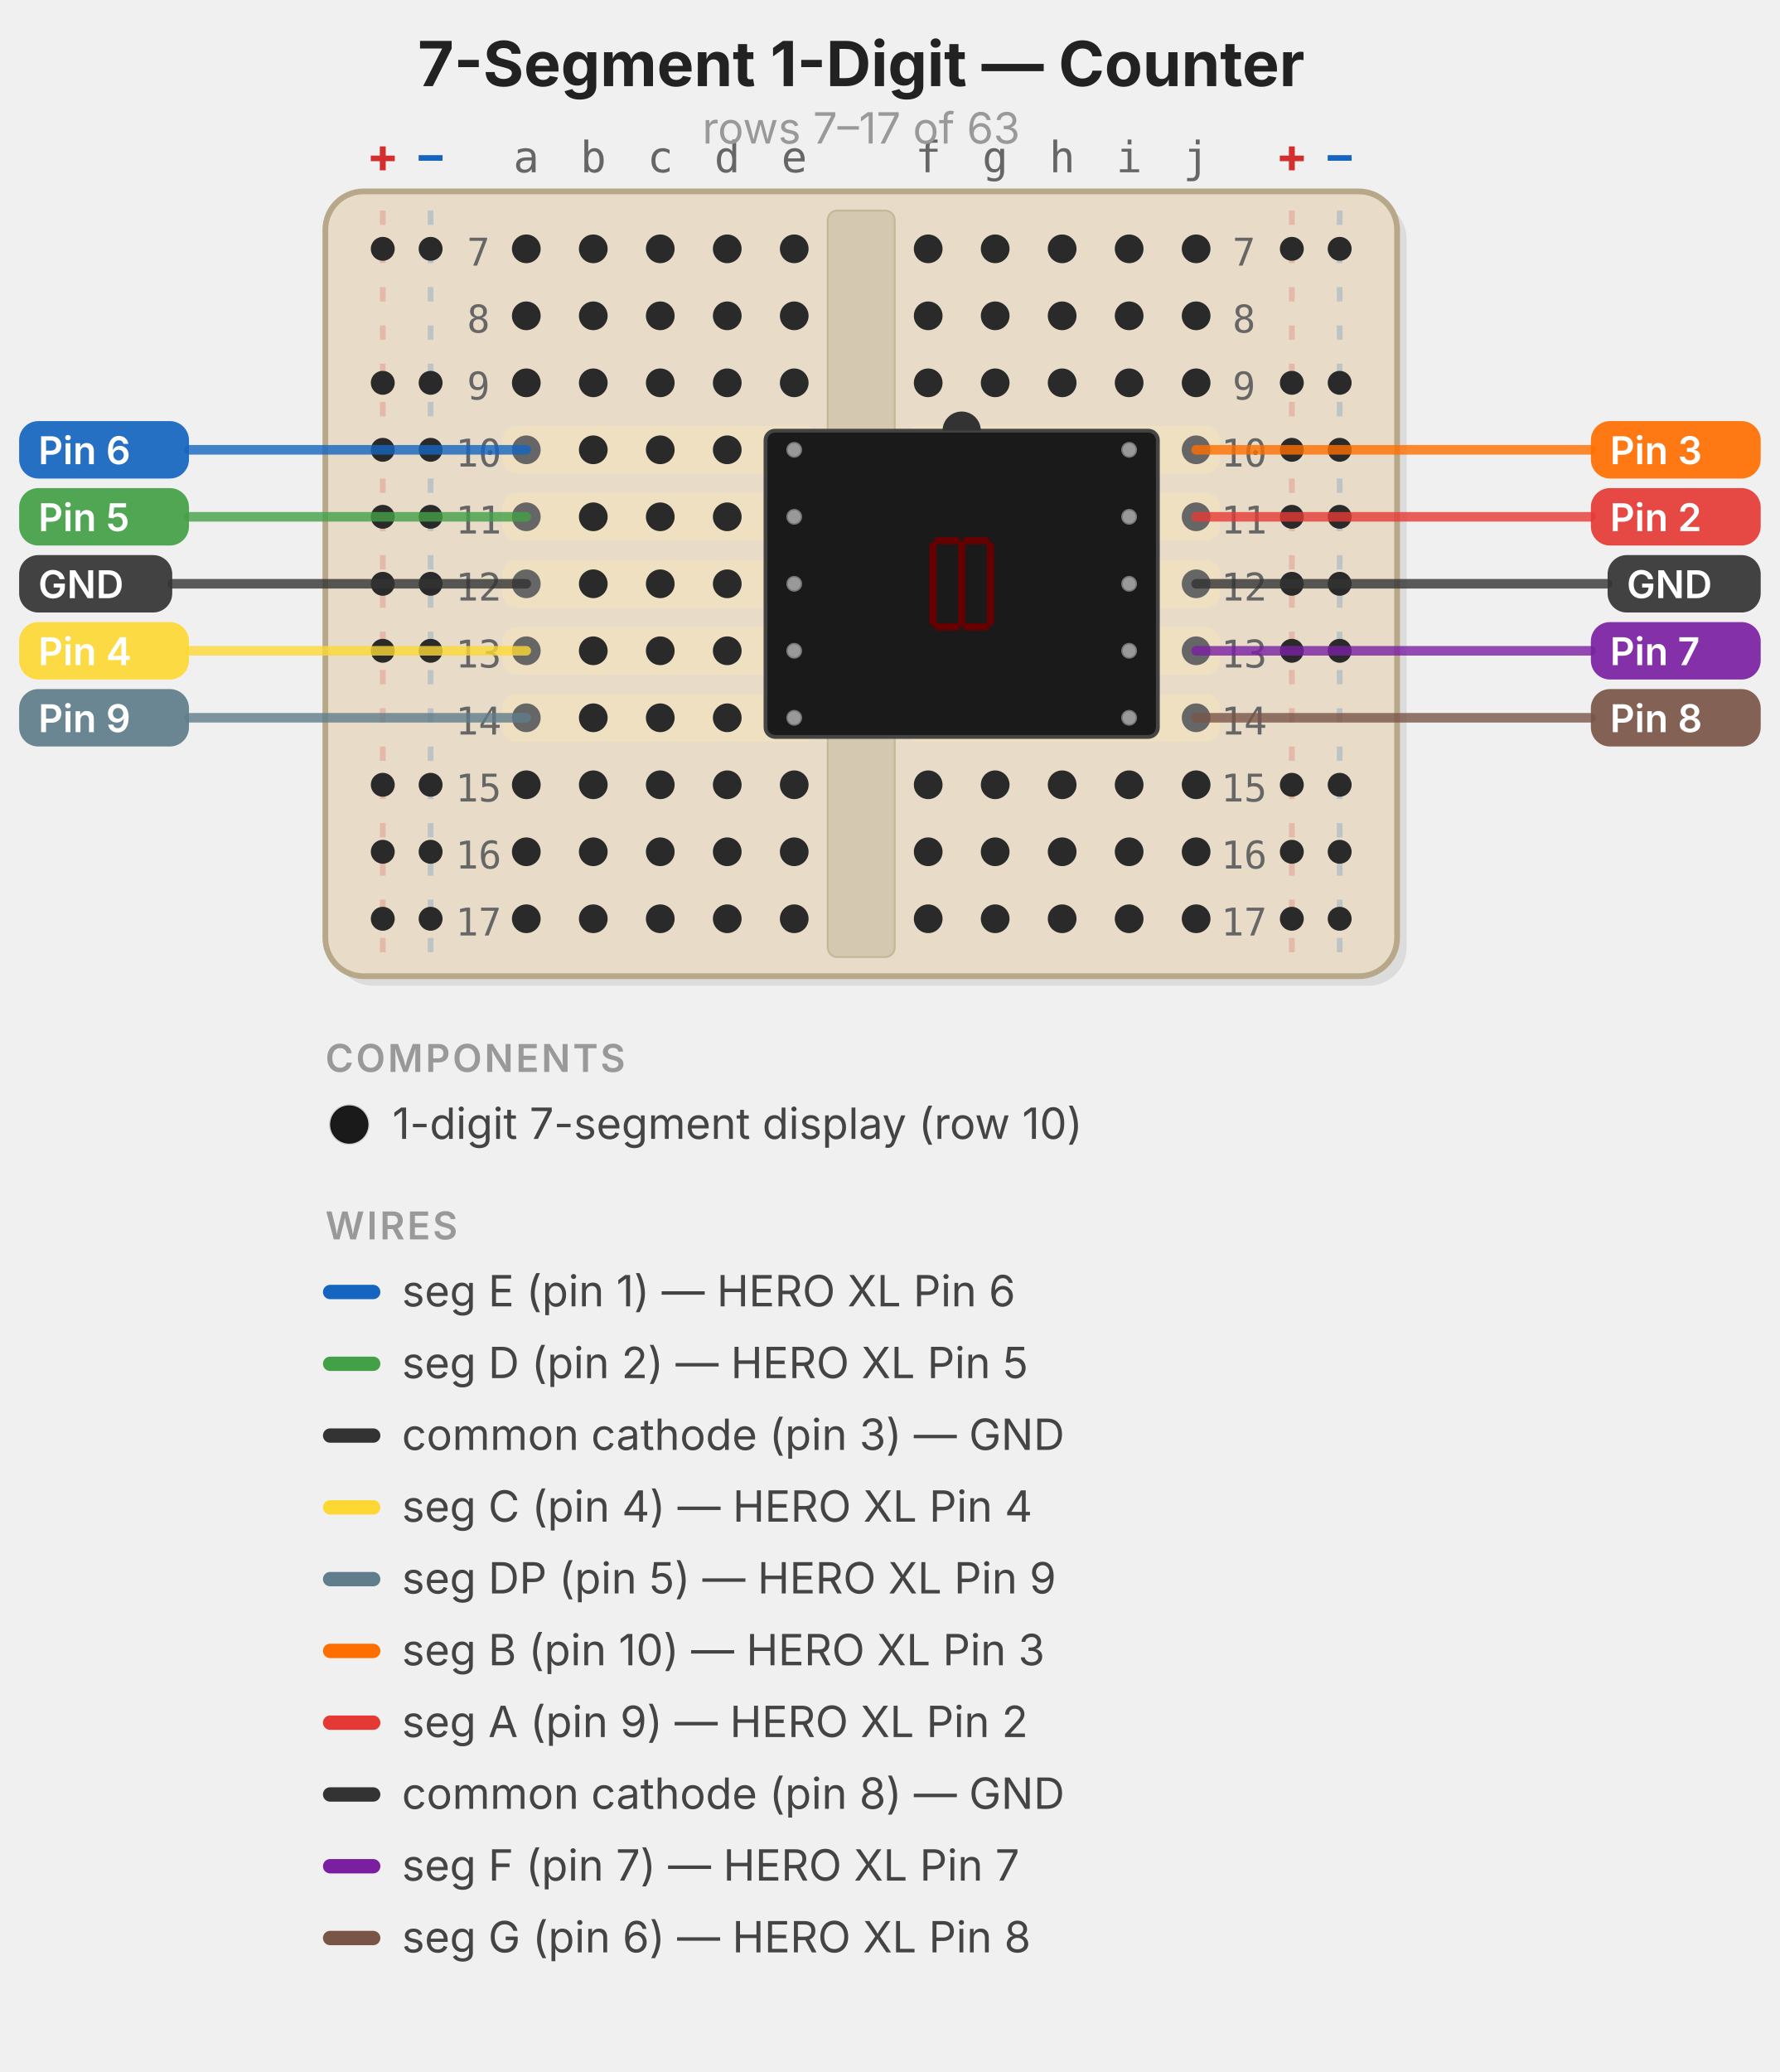
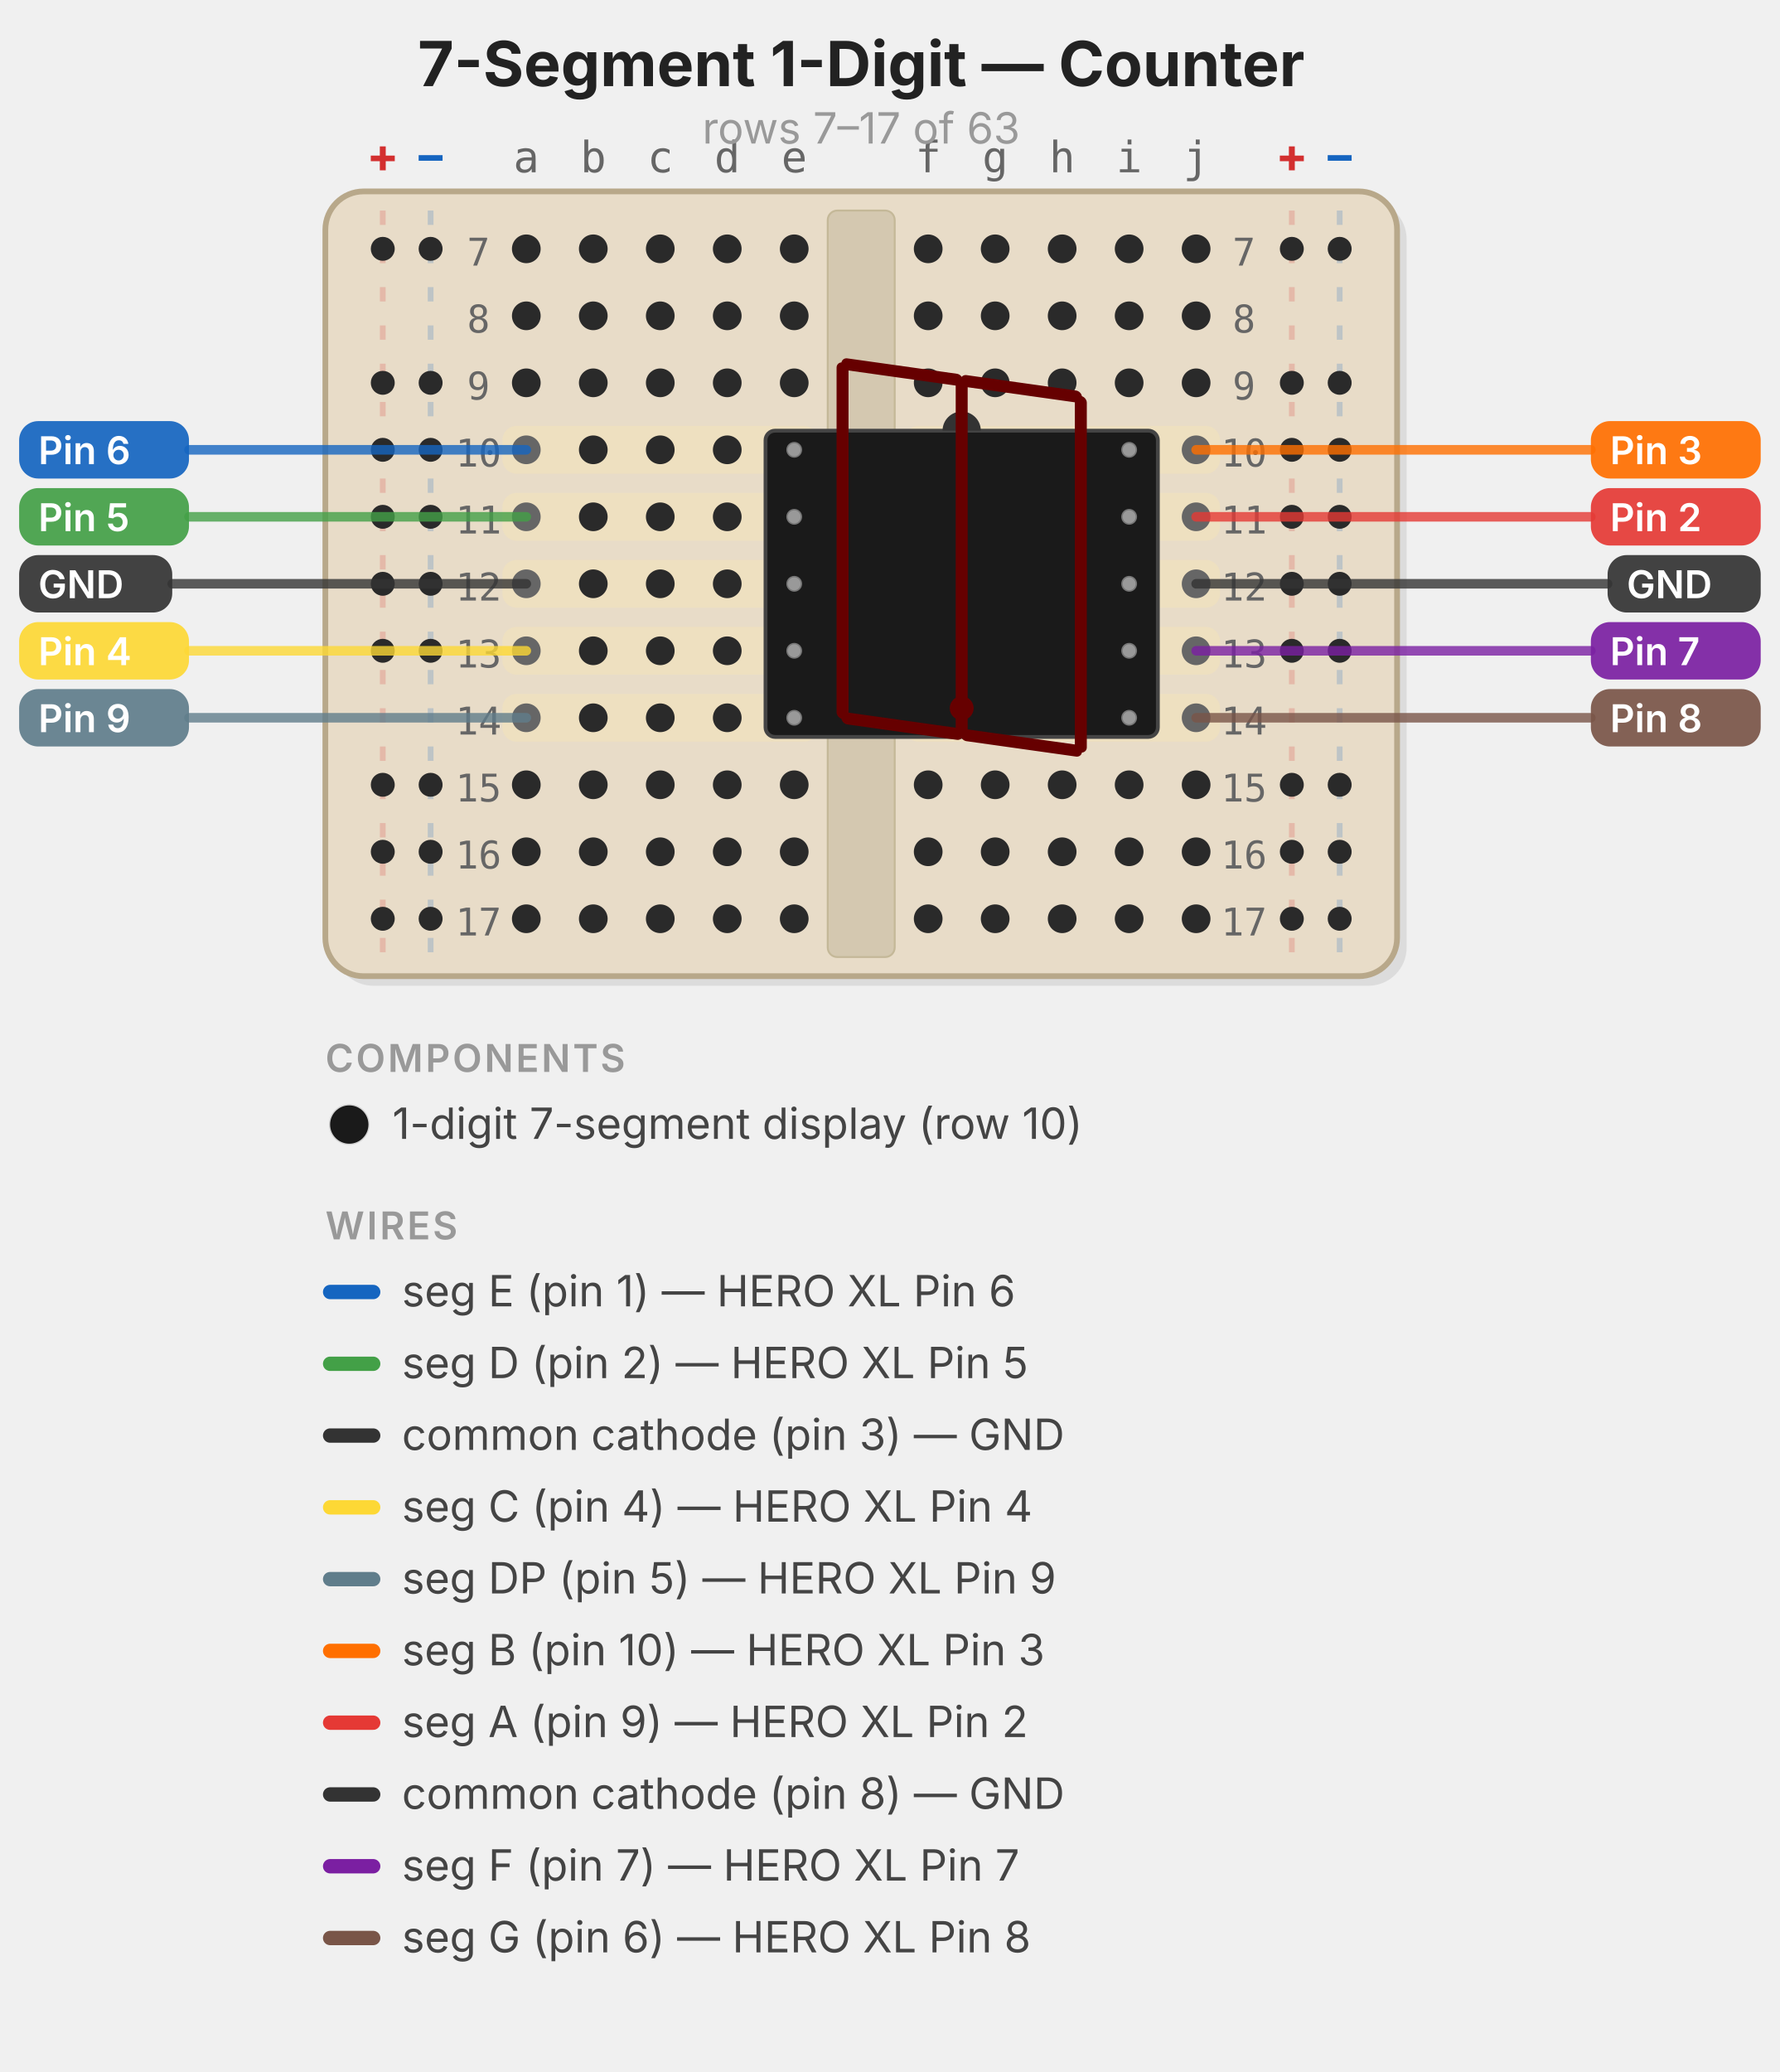
<svg xmlns="http://www.w3.org/2000/svg" viewBox="0 0 372 433" width="372" height="433" style="background:#fff">
  <rect x="70.0" y="42.0" width="224.0" height="164.0" rx="8" fill="#00000015" />
  <rect x="68.0" y="40.0" width="224.0" height="164.0" rx="8" fill="#e8dcc8" stroke="#b8a88a" stroke-width="1.2" />
  <rect x="173.0" y="44.0" width="14.0" height="156.0" rx="2" fill="#d4c8b0" stroke="#c4b898" stroke-width="0.4" />
  <line x1="80.0" y1="44.0" x2="80.0" y2="200.0" stroke="#d32f2f" stroke-width="1.2" opacity="0.2" stroke-dasharray="3,5" />
  <line x1="90.0" y1="44.0" x2="90.0" y2="200.0" stroke="#1565c0" stroke-width="1.2" opacity="0.2" stroke-dasharray="3,5" />
  <line x1="270.0" y1="44.0" x2="270.0" y2="200.0" stroke="#d32f2f" stroke-width="1.2" opacity="0.2" stroke-dasharray="3,5" />
  <line x1="280.0" y1="44.0" x2="280.0" y2="200.0" stroke="#1565c0" stroke-width="1.2" opacity="0.2" stroke-dasharray="3,5" />
  <rect x="105.0" y="89.0" width="66.0" height="10.0" rx="3" fill="#ffeaa7" opacity="0.25" />
  <rect x="189.0" y="89.0" width="66.0" height="10.0" rx="3" fill="#ffeaa7" opacity="0.25" />
  <rect x="105.0" y="103.0" width="66.0" height="10.0" rx="3" fill="#ffeaa7" opacity="0.25" />
  <rect x="189.0" y="103.0" width="66.0" height="10.0" rx="3" fill="#ffeaa7" opacity="0.25" />
  <rect x="105.0" y="117.0" width="66.0" height="10.0" rx="3" fill="#ffeaa7" opacity="0.25" />
  <rect x="189.0" y="117.0" width="66.0" height="10.0" rx="3" fill="#ffeaa7" opacity="0.25" />
  <rect x="105.0" y="131.0" width="66.0" height="10.0" rx="3" fill="#ffeaa7" opacity="0.25" />
  <rect x="189.0" y="131.0" width="66.0" height="10.0" rx="3" fill="#ffeaa7" opacity="0.25" />
  <rect x="105.0" y="145.0" width="66.0" height="10.0" rx="3" fill="#ffeaa7" opacity="0.25" />
  <rect x="189.0" y="145.0" width="66.0" height="10.0" rx="3" fill="#ffeaa7" opacity="0.25" />
  <circle cx="110.0" cy="52.0" r="3.0" fill="#2a2a2a" />
  <circle cx="110.0" cy="66.0" r="3.0" fill="#2a2a2a" />
  <circle cx="110.0" cy="80.0" r="3.0" fill="#2a2a2a" />
  <circle cx="110.0" cy="94.0" r="3.0" fill="#666" />
  <circle cx="110.0" cy="108.0" r="3.0" fill="#666" />
  <circle cx="110.0" cy="122.0" r="3.0" fill="#666" />
  <circle cx="110.0" cy="136.0" r="3.0" fill="#666" />
  <circle cx="110.0" cy="150.0" r="3.0" fill="#666" />
  <circle cx="110.0" cy="164.0" r="3.0" fill="#2a2a2a" />
  <circle cx="110.0" cy="178.0" r="3.0" fill="#2a2a2a" />
  <circle cx="110.0" cy="192.0" r="3.0" fill="#2a2a2a" />
  <circle cx="124.0" cy="52.0" r="3.0" fill="#2a2a2a" />
  <circle cx="124.0" cy="66.0" r="3.0" fill="#2a2a2a" />
  <circle cx="124.0" cy="80.0" r="3.0" fill="#2a2a2a" />
  <circle cx="124.0" cy="94.0" r="3.0" fill="#2a2a2a" />
  <circle cx="124.0" cy="108.0" r="3.0" fill="#2a2a2a" />
  <circle cx="124.0" cy="122.0" r="3.0" fill="#2a2a2a" />
  <circle cx="124.0" cy="136.0" r="3.0" fill="#2a2a2a" />
  <circle cx="124.0" cy="150.0" r="3.0" fill="#2a2a2a" />
  <circle cx="124.0" cy="164.0" r="3.0" fill="#2a2a2a" />
  <circle cx="124.0" cy="178.0" r="3.0" fill="#2a2a2a" />
  <circle cx="124.0" cy="192.0" r="3.0" fill="#2a2a2a" />
  <circle cx="138.0" cy="52.0" r="3.0" fill="#2a2a2a" />
  <circle cx="138.0" cy="66.0" r="3.0" fill="#2a2a2a" />
  <circle cx="138.0" cy="80.0" r="3.0" fill="#2a2a2a" />
  <circle cx="138.0" cy="94.0" r="3.0" fill="#2a2a2a" />
  <circle cx="138.0" cy="108.0" r="3.0" fill="#2a2a2a" />
  <circle cx="138.0" cy="122.0" r="3.0" fill="#2a2a2a" />
  <circle cx="138.0" cy="136.0" r="3.0" fill="#2a2a2a" />
  <circle cx="138.0" cy="150.0" r="3.0" fill="#2a2a2a" />
  <circle cx="138.0" cy="164.0" r="3.0" fill="#2a2a2a" />
  <circle cx="138.0" cy="178.0" r="3.0" fill="#2a2a2a" />
  <circle cx="138.0" cy="192.0" r="3.0" fill="#2a2a2a" />
  <circle cx="152.0" cy="52.0" r="3.0" fill="#2a2a2a" />
  <circle cx="152.0" cy="66.0" r="3.0" fill="#2a2a2a" />
  <circle cx="152.0" cy="80.0" r="3.0" fill="#2a2a2a" />
  <circle cx="152.0" cy="94.0" r="3.0" fill="#2a2a2a" />
  <circle cx="152.0" cy="108.0" r="3.0" fill="#2a2a2a" />
  <circle cx="152.0" cy="122.0" r="3.0" fill="#2a2a2a" />
  <circle cx="152.0" cy="136.0" r="3.0" fill="#2a2a2a" />
  <circle cx="152.0" cy="150.0" r="3.0" fill="#2a2a2a" />
  <circle cx="152.0" cy="164.0" r="3.0" fill="#2a2a2a" />
  <circle cx="152.0" cy="178.0" r="3.0" fill="#2a2a2a" />
  <circle cx="152.0" cy="192.0" r="3.0" fill="#2a2a2a" />
  <circle cx="166.0" cy="52.0" r="3.0" fill="#2a2a2a" />
  <circle cx="166.0" cy="66.0" r="3.0" fill="#2a2a2a" />
  <circle cx="166.0" cy="80.0" r="3.0" fill="#2a2a2a" />
  <circle cx="166.0" cy="94.0" r="3.0" fill="#2a2a2a" />
  <circle cx="166.0" cy="108.0" r="3.0" fill="#2a2a2a" />
  <circle cx="166.0" cy="122.0" r="3.0" fill="#2a2a2a" />
  <circle cx="166.0" cy="136.0" r="3.0" fill="#2a2a2a" />
  <circle cx="166.0" cy="150.0" r="3.0" fill="#2a2a2a" />
  <circle cx="166.0" cy="164.0" r="3.0" fill="#2a2a2a" />
  <circle cx="166.0" cy="178.0" r="3.0" fill="#2a2a2a" />
  <circle cx="166.0" cy="192.0" r="3.0" fill="#2a2a2a" />
  <circle cx="194.0" cy="52.0" r="3.0" fill="#2a2a2a" />
  <circle cx="194.0" cy="66.0" r="3.0" fill="#2a2a2a" />
  <circle cx="194.0" cy="80.0" r="3.0" fill="#2a2a2a" />
  <circle cx="194.0" cy="94.0" r="3.0" fill="#2a2a2a" />
  <circle cx="194.0" cy="108.0" r="3.0" fill="#2a2a2a" />
  <circle cx="194.0" cy="122.0" r="3.0" fill="#2a2a2a" />
  <circle cx="194.0" cy="136.0" r="3.0" fill="#2a2a2a" />
  <circle cx="194.0" cy="150.0" r="3.0" fill="#2a2a2a" />
  <circle cx="194.0" cy="164.0" r="3.0" fill="#2a2a2a" />
  <circle cx="194.0" cy="178.0" r="3.0" fill="#2a2a2a" />
  <circle cx="194.0" cy="192.0" r="3.0" fill="#2a2a2a" />
  <circle cx="208.0" cy="52.0" r="3.0" fill="#2a2a2a" />
  <circle cx="208.0" cy="66.0" r="3.0" fill="#2a2a2a" />
  <circle cx="208.0" cy="80.0" r="3.0" fill="#2a2a2a" />
  <circle cx="208.0" cy="94.0" r="3.0" fill="#2a2a2a" />
  <circle cx="208.0" cy="108.0" r="3.0" fill="#2a2a2a" />
  <circle cx="208.0" cy="122.0" r="3.0" fill="#2a2a2a" />
  <circle cx="208.0" cy="136.0" r="3.0" fill="#2a2a2a" />
  <circle cx="208.0" cy="150.0" r="3.0" fill="#2a2a2a" />
  <circle cx="208.0" cy="164.0" r="3.0" fill="#2a2a2a" />
  <circle cx="208.0" cy="178.0" r="3.0" fill="#2a2a2a" />
  <circle cx="208.0" cy="192.0" r="3.0" fill="#2a2a2a" />
  <circle cx="222.0" cy="52.0" r="3.0" fill="#2a2a2a" />
  <circle cx="222.0" cy="66.0" r="3.0" fill="#2a2a2a" />
  <circle cx="222.0" cy="80.0" r="3.0" fill="#2a2a2a" />
  <circle cx="222.0" cy="94.0" r="3.0" fill="#2a2a2a" />
  <circle cx="222.0" cy="108.0" r="3.0" fill="#2a2a2a" />
  <circle cx="222.0" cy="122.0" r="3.0" fill="#2a2a2a" />
  <circle cx="222.0" cy="136.0" r="3.0" fill="#2a2a2a" />
  <circle cx="222.0" cy="150.0" r="3.0" fill="#2a2a2a" />
  <circle cx="222.0" cy="164.0" r="3.0" fill="#2a2a2a" />
  <circle cx="222.0" cy="178.0" r="3.0" fill="#2a2a2a" />
  <circle cx="222.0" cy="192.0" r="3.0" fill="#2a2a2a" />
  <circle cx="236.0" cy="52.0" r="3.0" fill="#2a2a2a" />
  <circle cx="236.0" cy="66.0" r="3.0" fill="#2a2a2a" />
  <circle cx="236.0" cy="80.0" r="3.0" fill="#2a2a2a" />
  <circle cx="236.0" cy="94.0" r="3.0" fill="#2a2a2a" />
  <circle cx="236.0" cy="108.0" r="3.0" fill="#2a2a2a" />
  <circle cx="236.0" cy="122.0" r="3.0" fill="#2a2a2a" />
  <circle cx="236.0" cy="136.0" r="3.0" fill="#2a2a2a" />
  <circle cx="236.0" cy="150.0" r="3.0" fill="#2a2a2a" />
  <circle cx="236.0" cy="164.0" r="3.0" fill="#2a2a2a" />
  <circle cx="236.0" cy="178.0" r="3.0" fill="#2a2a2a" />
  <circle cx="236.0" cy="192.0" r="3.0" fill="#2a2a2a" />
  <circle cx="250.0" cy="52.0" r="3.0" fill="#2a2a2a" />
  <circle cx="250.0" cy="66.0" r="3.0" fill="#2a2a2a" />
  <circle cx="250.0" cy="80.0" r="3.0" fill="#2a2a2a" />
  <circle cx="250.0" cy="94.0" r="3.0" fill="#666" />
  <circle cx="250.0" cy="108.0" r="3.0" fill="#666" />
  <circle cx="250.0" cy="122.0" r="3.0" fill="#666" />
  <circle cx="250.0" cy="136.0" r="3.0" fill="#666" />
  <circle cx="250.0" cy="150.0" r="3.0" fill="#666" />
  <circle cx="250.0" cy="164.0" r="3.0" fill="#2a2a2a" />
  <circle cx="250.0" cy="178.0" r="3.0" fill="#2a2a2a" />
  <circle cx="250.0" cy="192.0" r="3.0" fill="#2a2a2a" />
  <circle cx="80.0" cy="52.0" r="2.5" fill="#2a2a2a" />
  <circle cx="80.0" cy="80.0" r="2.5" fill="#2a2a2a" />
  <circle cx="80.0" cy="94.0" r="2.5" fill="#2a2a2a" />
  <circle cx="80.0" cy="108.0" r="2.5" fill="#2a2a2a" />
  <circle cx="80.0" cy="122.0" r="2.5" fill="#2a2a2a" />
  <circle cx="80.0" cy="136.0" r="2.5" fill="#2a2a2a" />
  <circle cx="80.0" cy="164.0" r="2.5" fill="#2a2a2a" />
  <circle cx="80.0" cy="178.0" r="2.5" fill="#2a2a2a" />
  <circle cx="80.0" cy="192.0" r="2.5" fill="#2a2a2a" />
  <circle cx="90.0" cy="52.0" r="2.5" fill="#2a2a2a" />
  <circle cx="90.0" cy="80.0" r="2.5" fill="#2a2a2a" />
  <circle cx="90.0" cy="94.0" r="2.5" fill="#2a2a2a" />
  <circle cx="90.0" cy="108.0" r="2.5" fill="#2a2a2a" />
  <circle cx="90.0" cy="122.0" r="2.5" fill="#2a2a2a" />
  <circle cx="90.0" cy="136.0" r="2.5" fill="#2a2a2a" />
  <circle cx="90.0" cy="164.0" r="2.5" fill="#2a2a2a" />
  <circle cx="90.0" cy="178.0" r="2.5" fill="#2a2a2a" />
  <circle cx="90.0" cy="192.0" r="2.5" fill="#2a2a2a" />
  <circle cx="270.0" cy="52.0" r="2.5" fill="#2a2a2a" />
  <circle cx="270.0" cy="80.0" r="2.5" fill="#2a2a2a" />
  <circle cx="270.0" cy="94.0" r="2.5" fill="#2a2a2a" />
  <circle cx="270.0" cy="108.0" r="2.5" fill="#2a2a2a" />
  <circle cx="270.0" cy="122.0" r="2.5" fill="#2a2a2a" />
  <circle cx="270.0" cy="136.0" r="2.5" fill="#2a2a2a" />
  <circle cx="270.0" cy="164.0" r="2.5" fill="#2a2a2a" />
  <circle cx="270.0" cy="178.0" r="2.5" fill="#2a2a2a" />
  <circle cx="270.0" cy="192.0" r="2.5" fill="#2a2a2a" />
  <circle cx="280.0" cy="52.0" r="2.5" fill="#2a2a2a" />
  <circle cx="280.0" cy="80.0" r="2.5" fill="#2a2a2a" />
  <circle cx="280.0" cy="94.0" r="2.5" fill="#2a2a2a" />
  <circle cx="280.0" cy="108.0" r="2.5" fill="#2a2a2a" />
  <circle cx="280.0" cy="122.0" r="2.5" fill="#2a2a2a" />
  <circle cx="280.0" cy="136.0" r="2.5" fill="#2a2a2a" />
  <circle cx="280.0" cy="164.0" r="2.5" fill="#2a2a2a" />
  <circle cx="280.0" cy="178.0" r="2.5" fill="#2a2a2a" />
  <circle cx="280.0" cy="192.0" r="2.5" fill="#2a2a2a" />
  <text x="110.0" y="36.0" font-size="9" fill="#666" text-anchor="middle" font-family="'SF Mono', 'Cascadia Code', 'Fira Code', monospace">a</text>
  <text x="124.0" y="36.0" font-size="9" fill="#666" text-anchor="middle" font-family="'SF Mono', 'Cascadia Code', 'Fira Code', monospace">b</text>
  <text x="138.0" y="36.0" font-size="9" fill="#666" text-anchor="middle" font-family="'SF Mono', 'Cascadia Code', 'Fira Code', monospace">c</text>
  <text x="152.0" y="36.0" font-size="9" fill="#666" text-anchor="middle" font-family="'SF Mono', 'Cascadia Code', 'Fira Code', monospace">d</text>
  <text x="166.0" y="36.0" font-size="9" fill="#666" text-anchor="middle" font-family="'SF Mono', 'Cascadia Code', 'Fira Code', monospace">e</text>
  <text x="194.0" y="36.0" font-size="9" fill="#666" text-anchor="middle" font-family="'SF Mono', 'Cascadia Code', 'Fira Code', monospace">f</text>
  <text x="208.0" y="36.0" font-size="9" fill="#666" text-anchor="middle" font-family="'SF Mono', 'Cascadia Code', 'Fira Code', monospace">g</text>
  <text x="222.0" y="36.0" font-size="9" fill="#666" text-anchor="middle" font-family="'SF Mono', 'Cascadia Code', 'Fira Code', monospace">h</text>
  <text x="236.0" y="36.0" font-size="9" fill="#666" text-anchor="middle" font-family="'SF Mono', 'Cascadia Code', 'Fira Code', monospace">i</text>
  <text x="250.0" y="36.0" font-size="9" fill="#666" text-anchor="middle" font-family="'SF Mono', 'Cascadia Code', 'Fira Code', monospace">j</text>
  <text x="80.0" y="36.0" font-size="10" fill="#d32f2f" font-weight="bold" text-anchor="middle" font-family="system-ui, -apple-system, 'Segoe UI', sans-serif">+</text>
  <text x="90.0" y="36.0" font-size="10" fill="#1565c0" font-weight="bold" text-anchor="middle" font-family="system-ui, -apple-system, 'Segoe UI', sans-serif">–</text>
  <text x="270.0" y="36.0" font-size="10" fill="#d32f2f" font-weight="bold" text-anchor="middle" font-family="system-ui, -apple-system, 'Segoe UI', sans-serif">+</text>
  <text x="280.0" y="36.0" font-size="10" fill="#1565c0" font-weight="bold" text-anchor="middle" font-family="system-ui, -apple-system, 'Segoe UI', sans-serif">–</text>
  <text x="100.0" y="55.5" font-size="8" fill="#666" text-anchor="middle" font-family="'SF Mono', 'Cascadia Code', 'Fira Code', monospace">7</text>
  <text x="260.0" y="55.5" font-size="8" fill="#666" text-anchor="middle" font-family="'SF Mono', 'Cascadia Code', 'Fira Code', monospace">7</text>
  <text x="100.0" y="69.5" font-size="8" fill="#666" text-anchor="middle" font-family="'SF Mono', 'Cascadia Code', 'Fira Code', monospace">8</text>
  <text x="260.0" y="69.5" font-size="8" fill="#666" text-anchor="middle" font-family="'SF Mono', 'Cascadia Code', 'Fira Code', monospace">8</text>
  <text x="100.0" y="83.5" font-size="8" fill="#666" text-anchor="middle" font-family="'SF Mono', 'Cascadia Code', 'Fira Code', monospace">9</text>
  <text x="260.0" y="83.5" font-size="8" fill="#666" text-anchor="middle" font-family="'SF Mono', 'Cascadia Code', 'Fira Code', monospace">9</text>
  <text x="100.0" y="97.5" font-size="8" fill="#666" text-anchor="middle" font-family="'SF Mono', 'Cascadia Code', 'Fira Code', monospace">10</text>
  <text x="260.0" y="97.5" font-size="8" fill="#666" text-anchor="middle" font-family="'SF Mono', 'Cascadia Code', 'Fira Code', monospace">10</text>
  <text x="100.0" y="111.5" font-size="8" fill="#666" text-anchor="middle" font-family="'SF Mono', 'Cascadia Code', 'Fira Code', monospace">11</text>
  <text x="260.0" y="111.5" font-size="8" fill="#666" text-anchor="middle" font-family="'SF Mono', 'Cascadia Code', 'Fira Code', monospace">11</text>
  <text x="100.0" y="125.5" font-size="8" fill="#666" text-anchor="middle" font-family="'SF Mono', 'Cascadia Code', 'Fira Code', monospace">12</text>
  <text x="260.0" y="125.5" font-size="8" fill="#666" text-anchor="middle" font-family="'SF Mono', 'Cascadia Code', 'Fira Code', monospace">12</text>
  <text x="100.0" y="139.5" font-size="8" fill="#666" text-anchor="middle" font-family="'SF Mono', 'Cascadia Code', 'Fira Code', monospace">13</text>
  <text x="260.0" y="139.5" font-size="8" fill="#666" text-anchor="middle" font-family="'SF Mono', 'Cascadia Code', 'Fira Code', monospace">13</text>
  <text x="100.0" y="153.5" font-size="8" fill="#666" text-anchor="middle" font-family="'SF Mono', 'Cascadia Code', 'Fira Code', monospace">14</text>
  <text x="260.0" y="153.5" font-size="8" fill="#666" text-anchor="middle" font-family="'SF Mono', 'Cascadia Code', 'Fira Code', monospace">14</text>
  <text x="100.0" y="167.5" font-size="8" fill="#666" text-anchor="middle" font-family="'SF Mono', 'Cascadia Code', 'Fira Code', monospace">15</text>
  <text x="260.0" y="167.5" font-size="8" fill="#666" text-anchor="middle" font-family="'SF Mono', 'Cascadia Code', 'Fira Code', monospace">15</text>
  <text x="100.0" y="181.5" font-size="8" fill="#666" text-anchor="middle" font-family="'SF Mono', 'Cascadia Code', 'Fira Code', monospace">16</text>
  <text x="260.0" y="181.5" font-size="8" fill="#666" text-anchor="middle" font-family="'SF Mono', 'Cascadia Code', 'Fira Code', monospace">16</text>
  <text x="100.0" y="195.5" font-size="8" fill="#666" text-anchor="middle" font-family="'SF Mono', 'Cascadia Code', 'Fira Code', monospace">17</text>
  <text x="260.0" y="195.5" font-size="8" fill="#666" text-anchor="middle" font-family="'SF Mono', 'Cascadia Code', 'Fira Code', monospace">17</text>
  <rect x="160.0" y="90.0" width="82.0" height="64.0" rx="2" fill="#1a1a1a" stroke="#444" stroke-width="0.8" />
  <path d="M 197.0 90.0 a 4 4 0 0 1 8 0" fill="#333" stroke="none" />
-   <g transform="translate(201.0,122.0) rotate(-90)">
-     <line x1="-8.0" y1="-6.0" x2="8.0" y2="-6.0" stroke="#600" stroke-width="1.5" stroke-linecap="round" />
-     <line x1="-8.0" y1="0.0" x2="8.0" y2="0.0" stroke="#600" stroke-width="1.5" stroke-linecap="round" />
-     <line x1="-8.0" y1="6.0" x2="8.0" y2="6.0" stroke="#600" stroke-width="1.5" stroke-linecap="round" />
-     <line x1="-9.0" y1="-5.0" x2="-9.0" y2="-1.0" stroke="#600" stroke-width="1.5" stroke-linecap="round" />
-     <line x1="9.0" y1="-5.0" x2="9.0" y2="-1.0" stroke="#600" stroke-width="1.5" stroke-linecap="round" />
-     <line x1="-9.0" y1="1.0" x2="-9.0" y2="5.0" stroke="#600" stroke-width="1.5" stroke-linecap="round" />
-     <line x1="9.0" y1="1.0" x2="9.0" y2="5.0" stroke="#600" stroke-width="1.5" stroke-linecap="round" />
+   <g transform="translate(201.0,116.5) rotate(-90) skewX(-8)">
+     <line x1="-36.0" y1="-24.9" x2="36.0" y2="-24.9" stroke="#600" stroke-width="2.5" stroke-linecap="round" />
+     <line x1="-36.0" y1="0.0" x2="36.0" y2="0.0" stroke="#600" stroke-width="2.5" stroke-linecap="round" />
+     <line x1="-36.0" y1="24.9" x2="36.0" y2="24.9" stroke="#600" stroke-width="2.5" stroke-linecap="round" />
+     <line x1="-37.0" y1="-23.9" x2="-37.0" y2="-1.0" stroke="#600" stroke-width="2.5" stroke-linecap="round" />
+     <line x1="37.0" y1="-23.9" x2="37.0" y2="-1.0" stroke="#600" stroke-width="2.5" stroke-linecap="round" />
+     <line x1="-37.0" y1="1.0" x2="-37.0" y2="23.9" stroke="#600" stroke-width="2.5" stroke-linecap="round" />
+     <line x1="37.0" y1="1.0" x2="37.0" y2="23.9" stroke="#600" stroke-width="2.5" stroke-linecap="round" />
  </g>
+   <circle cx="201.0" cy="148.0" r="2.5" fill="#600" />
  <circle cx="166.0" cy="94.0" r="1.5" fill="#999" stroke="#777" stroke-width="0.3" />
  <circle cx="166.0" cy="108.0" r="1.5" fill="#999" stroke="#777" stroke-width="0.3" />
  <circle cx="166.0" cy="122.0" r="1.5" fill="#999" stroke="#777" stroke-width="0.3" />
  <circle cx="166.0" cy="136.0" r="1.5" fill="#999" stroke="#777" stroke-width="0.3" />
  <circle cx="166.0" cy="150.0" r="1.5" fill="#999" stroke="#777" stroke-width="0.3" />
  <circle cx="236.0" cy="94.0" r="1.5" fill="#999" stroke="#777" stroke-width="0.3" />
  <circle cx="236.0" cy="108.0" r="1.5" fill="#999" stroke="#777" stroke-width="0.3" />
  <circle cx="236.0" cy="122.0" r="1.5" fill="#999" stroke="#777" stroke-width="0.3" />
  <circle cx="236.0" cy="136.0" r="1.5" fill="#999" stroke="#777" stroke-width="0.3" />
  <circle cx="236.0" cy="150.0" r="1.5" fill="#999" stroke="#777" stroke-width="0.3" />
  <line x1="39.5" y1="94.0" x2="110.0" y2="94.0" stroke="#1565c0" stroke-width="2" stroke-linecap="round" opacity="0.8" />
  <rect x="4.0" y="88.0" width="35.5" height="12.0" rx="4" fill="#1565c0" opacity="0.92" />
  <text x="8.0" y="97.0" font-size="8" fill="white" font-weight="600" font-family="system-ui, -apple-system, 'Segoe UI', sans-serif">Pin 6</text>
  <line x1="39.5" y1="108.0" x2="110.0" y2="108.0" stroke="#43a047" stroke-width="2" stroke-linecap="round" opacity="0.8" />
  <rect x="4.0" y="102.0" width="35.5" height="12.0" rx="4" fill="#43a047" opacity="0.92" />
  <text x="8.0" y="111.0" font-size="8" fill="white" font-weight="600" font-family="system-ui, -apple-system, 'Segoe UI', sans-serif">Pin 5</text>
  <line x1="36.0" y1="122.0" x2="110.0" y2="122.0" stroke="#333333" stroke-width="2" stroke-linecap="round" opacity="0.8" />
  <rect x="4.0" y="116.0" width="32.0" height="12.0" rx="4" fill="#333333" opacity="0.92" />
  <text x="8.0" y="125.0" font-size="8" fill="white" font-weight="600" font-family="system-ui, -apple-system, 'Segoe UI', sans-serif">GND</text>
  <line x1="39.5" y1="136.0" x2="110.0" y2="136.0" stroke="#fdd835" stroke-width="2" stroke-linecap="round" opacity="0.8" />
  <rect x="4.0" y="130.0" width="35.5" height="12.0" rx="4" fill="#fdd835" opacity="0.92" />
  <text x="8.0" y="139.0" font-size="8" fill="white" font-weight="600" font-family="system-ui, -apple-system, 'Segoe UI', sans-serif">Pin 4</text>
  <line x1="39.5" y1="150.0" x2="110.0" y2="150.0" stroke="#607d8b" stroke-width="2" stroke-linecap="round" opacity="0.8" />
  <rect x="4.0" y="144.0" width="35.5" height="12.0" rx="4" fill="#607d8b" opacity="0.92" />
  <text x="8.0" y="153.0" font-size="8" fill="white" font-weight="600" font-family="system-ui, -apple-system, 'Segoe UI', sans-serif">Pin 9</text>
  <line x1="250.0" y1="94.0" x2="332.5" y2="94.0" stroke="#ff6f00" stroke-width="2" stroke-linecap="round" opacity="0.8" />
  <rect x="332.5" y="88.0" width="35.5" height="12.0" rx="4" fill="#ff6f00" opacity="0.92" />
  <text x="336.5" y="97.0" font-size="8" fill="white" font-weight="600" font-family="system-ui, -apple-system, 'Segoe UI', sans-serif">Pin 3</text>
  <line x1="250.0" y1="108.0" x2="332.5" y2="108.0" stroke="#e53935" stroke-width="2" stroke-linecap="round" opacity="0.8" />
  <rect x="332.5" y="102.0" width="35.5" height="12.0" rx="4" fill="#e53935" opacity="0.92" />
  <text x="336.5" y="111.0" font-size="8" fill="white" font-weight="600" font-family="system-ui, -apple-system, 'Segoe UI', sans-serif">Pin 2</text>
  <line x1="250.0" y1="122.0" x2="336.0" y2="122.0" stroke="#333333" stroke-width="2" stroke-linecap="round" opacity="0.8" />
  <rect x="336.0" y="116.0" width="32.0" height="12.0" rx="4" fill="#333333" opacity="0.92" />
  <text x="340.0" y="125.0" font-size="8" fill="white" font-weight="600" font-family="system-ui, -apple-system, 'Segoe UI', sans-serif">GND</text>
  <line x1="250.0" y1="136.0" x2="332.5" y2="136.0" stroke="#7b1fa2" stroke-width="2" stroke-linecap="round" opacity="0.8" />
  <rect x="332.5" y="130.0" width="35.5" height="12.0" rx="4" fill="#7b1fa2" opacity="0.92" />
  <text x="336.5" y="139.0" font-size="8" fill="white" font-weight="600" font-family="system-ui, -apple-system, 'Segoe UI', sans-serif">Pin 7</text>
  <line x1="250.0" y1="150.0" x2="332.5" y2="150.0" stroke="#795548" stroke-width="2" stroke-linecap="round" opacity="0.8" />
  <rect x="332.5" y="144.0" width="35.5" height="12.0" rx="4" fill="#795548" opacity="0.92" />
  <text x="336.5" y="153.0" font-size="8" fill="white" font-weight="600" font-family="system-ui, -apple-system, 'Segoe UI', sans-serif">Pin 8</text>
  <text x="68.0" y="224.0" font-size="8" fill="#999" font-weight="600" letter-spacing="0.5" font-family="system-ui, -apple-system, 'Segoe UI', sans-serif">COMPONENTS</text>
  <circle cx="73.0" cy="235.0" r="4.0" fill="#1a1a1a" stroke="#0002" stroke-width="0.5" />
  <text x="82.0" y="238.0" font-size="9" fill="#444" font-family="system-ui, -apple-system, 'Segoe UI', sans-serif">1-digit 7-segment display (row 10)</text>
  <text x="68.0" y="259.0" font-size="8" fill="#999" font-weight="600" letter-spacing="0.5" font-family="system-ui, -apple-system, 'Segoe UI', sans-serif">WIRES</text>
  <line x1="69.0" y1="270.0" x2="78.0" y2="270.0" stroke="#1565c0" stroke-width="3" stroke-linecap="round" />
  <text x="84.0" y="273.0" font-size="9" fill="#444" font-family="system-ui, -apple-system, 'Segoe UI', sans-serif">seg E (pin 1) — HERO XL Pin 6</text>
  <line x1="69.0" y1="285.0" x2="78.0" y2="285.0" stroke="#43a047" stroke-width="3" stroke-linecap="round" />
  <text x="84.0" y="288.0" font-size="9" fill="#444" font-family="system-ui, -apple-system, 'Segoe UI', sans-serif">seg D (pin 2) — HERO XL Pin 5</text>
  <line x1="69.0" y1="300.0" x2="78.0" y2="300.0" stroke="#333333" stroke-width="3" stroke-linecap="round" />
  <text x="84.0" y="303.0" font-size="9" fill="#444" font-family="system-ui, -apple-system, 'Segoe UI', sans-serif">common cathode (pin 3) — GND</text>
  <line x1="69.0" y1="315.0" x2="78.0" y2="315.0" stroke="#fdd835" stroke-width="3" stroke-linecap="round" />
  <text x="84.0" y="318.0" font-size="9" fill="#444" font-family="system-ui, -apple-system, 'Segoe UI', sans-serif">seg C (pin 4) — HERO XL Pin 4</text>
  <line x1="69.0" y1="330.0" x2="78.0" y2="330.0" stroke="#607d8b" stroke-width="3" stroke-linecap="round" />
  <text x="84.0" y="333.0" font-size="9" fill="#444" font-family="system-ui, -apple-system, 'Segoe UI', sans-serif">seg DP (pin 5) — HERO XL Pin 9</text>
  <line x1="69.0" y1="345.0" x2="78.0" y2="345.0" stroke="#ff6f00" stroke-width="3" stroke-linecap="round" />
  <text x="84.0" y="348.0" font-size="9" fill="#444" font-family="system-ui, -apple-system, 'Segoe UI', sans-serif">seg B (pin 10) — HERO XL Pin 3</text>
  <line x1="69.0" y1="360.0" x2="78.0" y2="360.0" stroke="#e53935" stroke-width="3" stroke-linecap="round" />
  <text x="84.0" y="363.0" font-size="9" fill="#444" font-family="system-ui, -apple-system, 'Segoe UI', sans-serif">seg A (pin 9) — HERO XL Pin 2</text>
  <line x1="69.0" y1="375.0" x2="78.0" y2="375.0" stroke="#333333" stroke-width="3" stroke-linecap="round" />
  <text x="84.0" y="378.0" font-size="9" fill="#444" font-family="system-ui, -apple-system, 'Segoe UI', sans-serif">common cathode (pin 8) — GND</text>
  <line x1="69.0" y1="390.0" x2="78.0" y2="390.0" stroke="#7b1fa2" stroke-width="3" stroke-linecap="round" />
  <text x="84.0" y="393.0" font-size="9" fill="#444" font-family="system-ui, -apple-system, 'Segoe UI', sans-serif">seg F (pin 7) — HERO XL Pin 7</text>
  <line x1="69.0" y1="405.0" x2="78.0" y2="405.0" stroke="#795548" stroke-width="3" stroke-linecap="round" />
  <text x="84.0" y="408.0" font-size="9" fill="#444" font-family="system-ui, -apple-system, 'Segoe UI', sans-serif">seg G (pin 6) — HERO XL Pin 8</text>
  <text x="180.0" y="18.0" font-size="13" fill="#222" font-weight="700" text-anchor="middle" font-family="system-ui, -apple-system, 'Segoe UI', sans-serif">7-Segment 1-Digit — Counter</text>
  <text x="180.0" y="30.0" font-size="9" fill="#999" text-anchor="middle" font-family="system-ui, -apple-system, 'Segoe UI', sans-serif">rows 7–17 of 63</text>
</svg>
